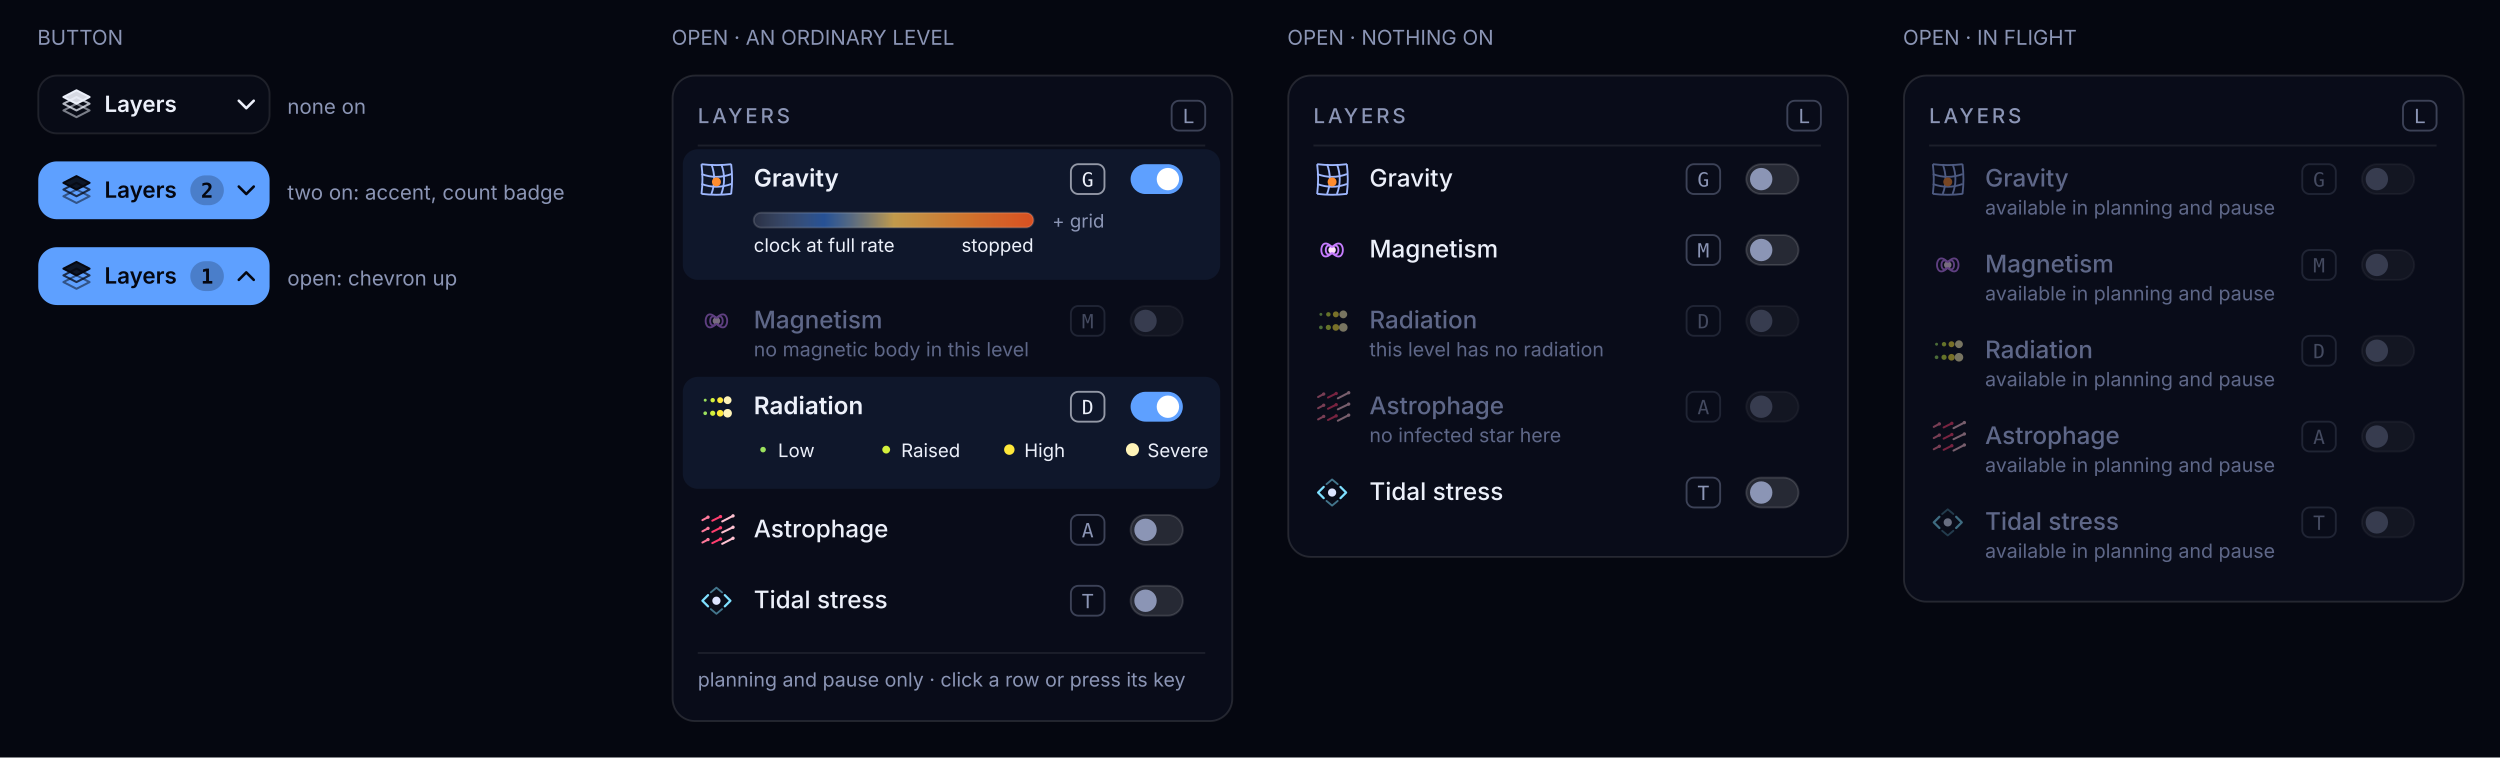
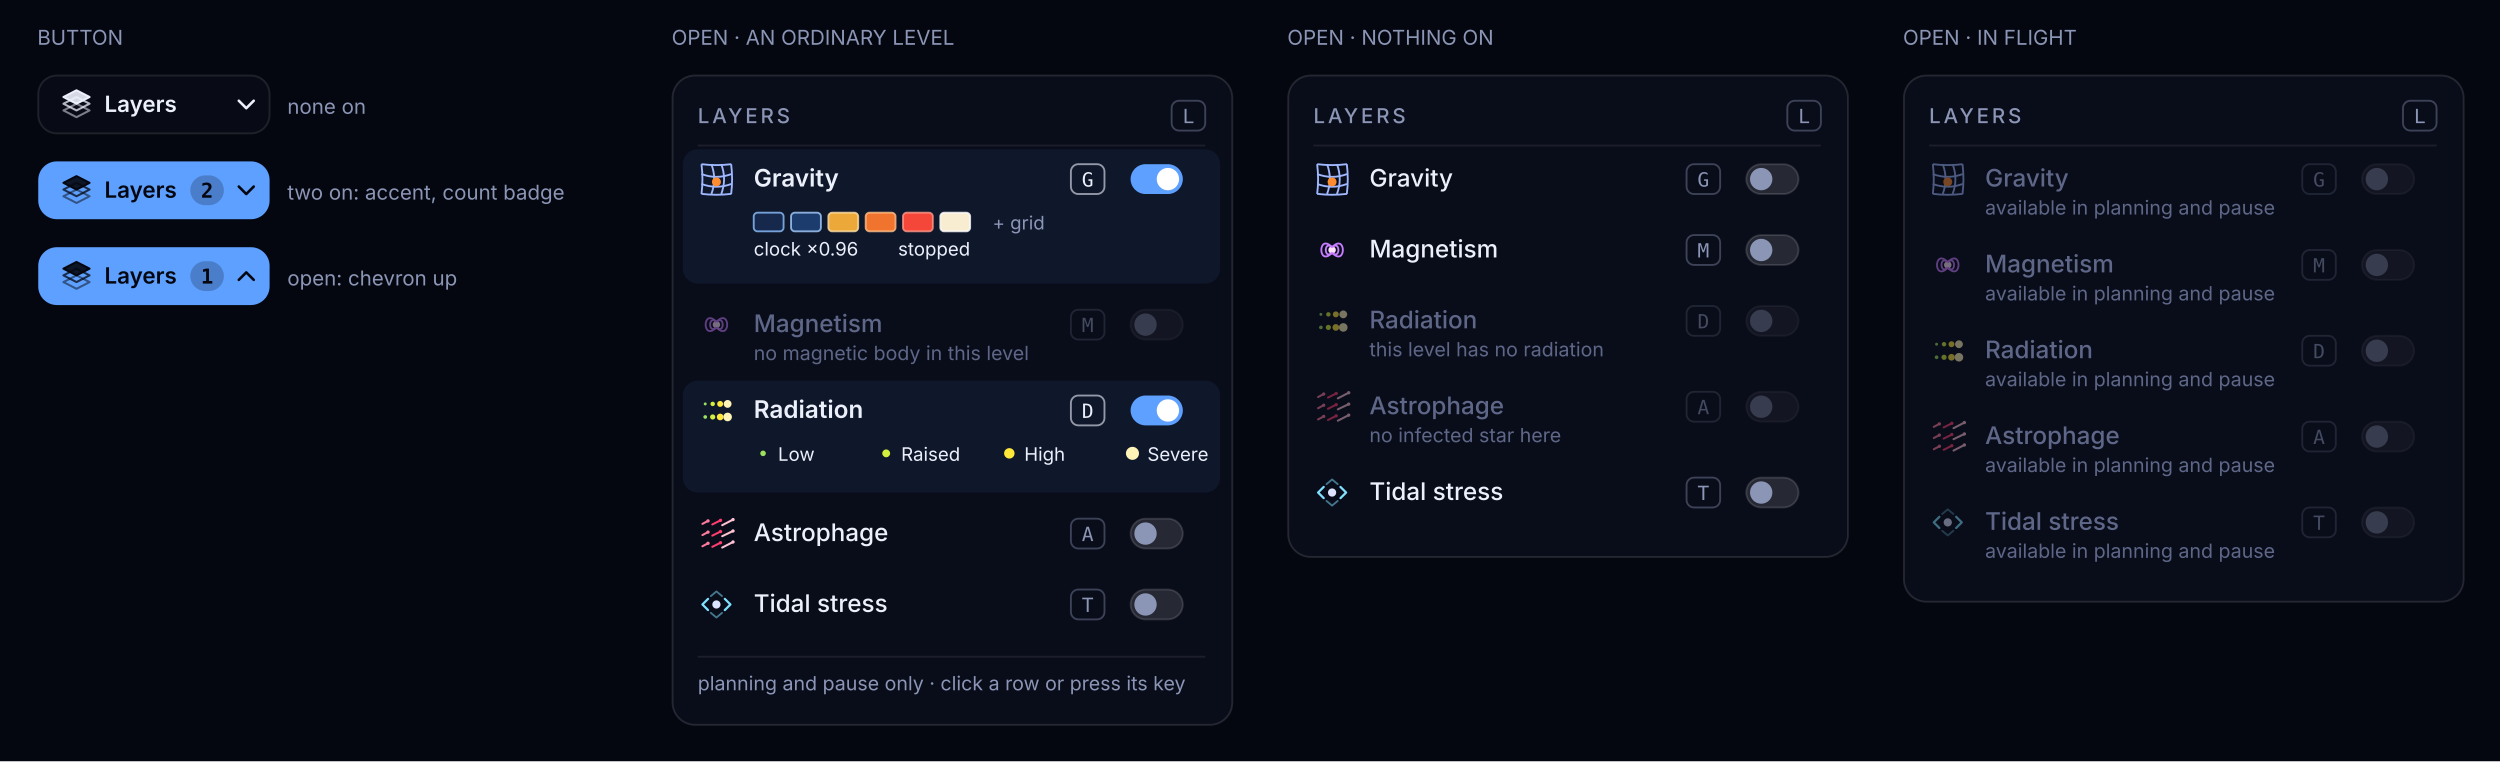
- <svg xmlns="http://www.w3.org/2000/svg" width="1340" height="406" viewBox="0 0 1340 406" font-family="-apple-system, 'Segoe UI', Inter, Roboto, 'Helvetica Neue', Arial, sans-serif">
-   <rect width="1340" height="406" fill="#050710" />
+ <svg xmlns="http://www.w3.org/2000/svg" width="1340" height="408" viewBox="0 0 1340 408" font-family="-apple-system, 'Segoe UI', Inter, Roboto, 'Helvetica Neue', Arial, sans-serif">
+   <rect width="1340" height="408" fill="#050710" />
  <g id="layersMenu">
    <text x="20" y="24" font-size="11" fill="#8B95B5" text-anchor="start">BUTTON</text>
    <g transform="translate(20 40)">
      <rect x="0.5" y="0.5" width="124" height="31" rx="10" fill="#0A0D1A" fill-opacity="0.72" stroke="#FFFFFF" stroke-opacity="0.1" />
      <path d="M14 12.0 l7 -3.6 l7 3.6 l-7 3.6 Z" fill="#ECF0FA" fill-opacity="0.9" stroke="#ECF0FA" stroke-width="1.1" stroke-linejoin="round" opacity="1.0" />
      <path d="M14 15.6 l7 -3.6 l7 3.6 l-7 3.6 Z" fill="none" fill-opacity="0" stroke="#ECF0FA" stroke-width="1.1" stroke-linejoin="round" opacity="0.75" />
      <path d="M14 19.2 l7 -3.6 l7 3.6 l-7 3.6 Z" fill="none" fill-opacity="0" stroke="#ECF0FA" stroke-width="1.1" stroke-linejoin="round" opacity="0.5" />
      <text x="36" y="20" font-size="12" font-weight="600" fill="#ECF0FA">Layers</text>
      <path d="M108 14 l4 4 l4 -4" transform="translate(0 0)" fill="none" stroke="#ECF0FA" stroke-width="1.4" stroke-linecap="round" stroke-linejoin="round" />
    </g>
    <text x="154" y="61" font-size="11" fill="#8B95B5" text-anchor="start">none on</text>
    <g transform="translate(20 86)">
      <rect x="0.5" y="0.5" width="124" height="31" rx="10" fill="#5EA0FF" fill-opacity="1" stroke="#FFFFFF" stroke-opacity="0" />
      <path d="M14 12.0 l7 -3.6 l7 3.6 l-7 3.6 Z" fill="#050710" fill-opacity="0.9" stroke="#050710" stroke-width="1.1" stroke-linejoin="round" opacity="1.0" />
      <path d="M14 15.6 l7 -3.6 l7 3.6 l-7 3.6 Z" fill="none" fill-opacity="0" stroke="#050710" stroke-width="1.1" stroke-linejoin="round" opacity="0.75" />
      <path d="M14 19.2 l7 -3.6 l7 3.6 l-7 3.6 Z" fill="none" fill-opacity="0" stroke="#050710" stroke-width="1.1" stroke-linejoin="round" opacity="0.5" />
      <text x="36" y="20" font-size="12" font-weight="600" fill="#050710">Layers</text>
      <rect x="82" y="8" width="18" height="16" rx="8" fill="#050710" fill-opacity="0.22" />
      <text x="91" y="20" text-anchor="middle" font-size="11" font-weight="600" fill="#050710" font-family="ui-monospace, 'SF Mono', Menlo, Consolas, monospace">2</text>
      <path d="M108 14 l4 4 l4 -4" transform="translate(0 0)" fill="none" stroke="#050710" stroke-width="1.4" stroke-linecap="round" stroke-linejoin="round" />
    </g>
    <text x="154" y="107" font-size="11" fill="#8B95B5" text-anchor="start">two on: accent, count badge</text>
    <g transform="translate(20 132)">
      <rect x="0.5" y="0.5" width="124" height="31" rx="10" fill="#5EA0FF" fill-opacity="1" stroke="#FFFFFF" stroke-opacity="0" />
      <path d="M14 12.0 l7 -3.6 l7 3.6 l-7 3.6 Z" fill="#050710" fill-opacity="0.9" stroke="#050710" stroke-width="1.1" stroke-linejoin="round" opacity="1.0" />
      <path d="M14 15.6 l7 -3.6 l7 3.6 l-7 3.6 Z" fill="none" fill-opacity="0" stroke="#050710" stroke-width="1.1" stroke-linejoin="round" opacity="0.75" />
      <path d="M14 19.2 l7 -3.6 l7 3.6 l-7 3.6 Z" fill="none" fill-opacity="0" stroke="#050710" stroke-width="1.1" stroke-linejoin="round" opacity="0.5" />
      <text x="36" y="20" font-size="12" font-weight="600" fill="#050710">Layers</text>
      <rect x="82" y="8" width="18" height="16" rx="8" fill="#050710" fill-opacity="0.22" />
      <text x="91" y="20" text-anchor="middle" font-size="11" font-weight="600" fill="#050710" font-family="ui-monospace, 'SF Mono', Menlo, Consolas, monospace">1</text>
      <path d="M108 14 l4 -4 l4 4" transform="translate(0 4)" fill="none" stroke="#050710" stroke-width="1.4" stroke-linecap="round" stroke-linejoin="round" />
    </g>
    <text x="154" y="153" font-size="11" fill="#8B95B5" text-anchor="start">open: chevron up</text>
    <text x="360" y="24" font-size="11" fill="#8B95B5" text-anchor="start">OPEN · AN ORDINARY LEVEL</text>
    <g transform="translate(360 40)">
-       <rect x="0.5" y="0.5" width="300" height="346" rx="12" fill="#0A0D1A" fill-opacity="0.9" stroke="#FFFFFF" stroke-opacity="0.12" />
+       <rect x="0.5" y="0.5" width="300" height="348" rx="12" fill="#0A0D1A" fill-opacity="0.9" stroke="#FFFFFF" stroke-opacity="0.12" />
      <text x="14" y="26" font-size="11" font-weight="500" letter-spacing="1.54" fill="#8B95B5">LAYERS</text>
      <rect x="268" y="14" width="18" height="16" rx="4" fill="none" stroke="#8B95B5" stroke-opacity="0.4" />
      <text x="277" y="26" text-anchor="middle" font-size="10.5" fill="#8B95B5" font-family="ui-monospace, 'SF Mono', Menlo, Consolas, monospace">L</text>
      <line x1="14" y1="38" x2="286" y2="38" stroke="#FFFFFF" stroke-opacity="0.08" />
-       <rect x="6" y="40" width="288" height="70" rx="8" fill="#5EA0FF" fill-opacity="0.08" />
+       <rect x="6" y="40" width="288" height="72" rx="8" fill="#5EA0FF" fill-opacity="0.08" />
      <g transform="translate(24 56)" opacity="1">
        <path d="M-8.0 -8 Q-7.0 0 -8.0 8" fill="none" stroke="#9FB8FF" stroke-width="1" />
        <path d="M-8 -8.0 Q0 -7.0 8 -8.0" fill="none" stroke="#9FB8FF" stroke-width="1" />
        <path d="M-2.7 -8 Q0.3 0 -2.7 8" fill="none" stroke="#9FB8FF" stroke-width="1" />
        <path d="M-8 -2.7 Q0 0.3 8 -2.7" fill="none" stroke="#9FB8FF" stroke-width="1" />
        <path d="M2.6 -8 Q5.6 0 2.6 8" fill="none" stroke="#9FB8FF" stroke-width="1" />
        <path d="M-8 2.6 Q0 5.6 8 2.6" fill="none" stroke="#9FB8FF" stroke-width="1" />
        <path d="M7.9 -8 Q8.9 0 7.9 8" fill="none" stroke="#9FB8FF" stroke-width="1" />
        <path d="M-8 7.9 Q0 8.9 8 7.9" fill="none" stroke="#9FB8FF" stroke-width="1" />
        <circle cx="0" cy="1.5" r="2.4" fill="#FF8C2E" />
      </g>
      <text x="44" y="60" font-size="13" font-weight="600" fill="#ECF0FA">Gravity</text>
      <rect x="214" y="48" width="18" height="16" rx="4" fill="none" stroke="#ECF0FA" stroke-opacity="0.6" />
      <text x="223" y="60" text-anchor="middle" font-size="10.5" fill="#ECF0FA" font-family="ui-monospace, 'SF Mono', Menlo, Consolas, monospace">G</text>
      <g opacity="1">
        <rect x="246" y="48" width="28" height="16" rx="8" fill="#5EA0FF" />
        <circle cx="266" cy="56" r="6" fill="#FFFFFF" />
      </g>
-       <defs>
-         <linearGradient id="lmRamp4474" x1="0" y1="0" x2="1" y2="0">
-           <stop offset="0.00" stop-color="#DCE4FF" stop-opacity="0.12" />
-           <stop offset="0.25" stop-color="#3D8BFF" stop-opacity="0.5" />
-           <stop offset="0.50" stop-color="#FFC857" stop-opacity="0.74" />
-           <stop offset="0.75" stop-color="#FF8C2E" stop-opacity="0.8" />
-           <stop offset="1.00" stop-color="#FF5A1F" stop-opacity="0.84" />
-         </linearGradient>
-       </defs>
-       <rect x="44" y="74" width="150" height="8" rx="4" fill="url(#lmRamp4474)" stroke="#FFFFFF" stroke-opacity="0.15" />
-       <text x="44" y="95" font-size="10" fill="#ECF0FA">clock at full rate</text>
-       <text x="194" y="95" text-anchor="end" font-size="10" fill="#ECF0FA">stopped</text>
-       <text x="204" y="82" font-size="10" fill="#8B95B5">+ grid</text>
-       <g transform="translate(24 132)" opacity="0.45">
+       <rect x="44" y="74" width="16" height="10" rx="2" fill="#3D8BFF" fill-opacity="0.16" stroke="#8FC2FF" stroke-opacity="0.8" />
+       <rect x="64" y="74" width="16" height="10" rx="2" fill="#3D8BFF" fill-opacity="0.32" stroke="#A8D0FF" stroke-opacity="0.8" />
+       <rect x="84" y="74" width="16" height="10" rx="2" fill="#FFB43A" fill-opacity="0.92" stroke="#FFE2A8" stroke-opacity="0.8" />
+       <rect x="104" y="74" width="16" height="10" rx="2" fill="#FF7A2E" fill-opacity="0.94" stroke="#FFC08A" stroke-opacity="0.8" />
+       <rect x="124" y="74" width="16" height="10" rx="2" fill="#FF4A3A" fill-opacity="0.95" stroke="#FF9A8A" stroke-opacity="0.8" />
+       <rect x="144" y="74" width="16" height="10" rx="2" fill="#FFF3D6" fill-opacity="0.97" stroke="#FFFFFF" stroke-opacity="0.8" />
+       <text x="172" y="83" font-size="10" fill="#8B95B5">+ grid</text>
+       <text x="44" y="97" font-size="10" fill="#ECF0FA">clock ×0.96</text>
+       <text x="160" y="97" text-anchor="end" font-size="10" fill="#ECF0FA">stopped</text>
+       <g transform="translate(24 134)" opacity="0.45">
        <circle r="2" fill="#FFE0FA" />
        <path d="M0 -1.5 C4.5 -5.5 4.5 5.5 0 1.5 M0 -1.5 C-4.5 -5.5 -4.5 5.5 0 1.5" fill="none" stroke="#C77DFF" stroke-width="1" />
        <path d="M0 -1.5 C7.7 -9.4 7.7 9.4 0 1.5 M0 -1.5 C-7.7 -9.4 -7.7 9.4 0 1.5" fill="none" stroke="#C77DFF" stroke-width="1" />
      </g>
-       <text x="44" y="136" font-size="13" font-weight="500" fill="#5E6788">Magnetism</text>
-       <g opacity="0.45">
-         <rect x="214" y="124" width="18" height="16" rx="4" fill="none" stroke="#8B95B5" stroke-opacity="0.4" />
-         <text x="223" y="136" text-anchor="middle" font-size="10.5" fill="#8B95B5" font-family="ui-monospace, 'SF Mono', Menlo, Consolas, monospace">M</text>
-       </g>
-       <g opacity="0.35">
-         <rect x="246" y="124" width="28" height="16" rx="8" fill="#FFFFFF" fill-opacity="0.12" stroke="#FFFFFF" stroke-opacity="0.14" />
-         <circle cx="254" cy="132" r="6" fill="#8B95B5" />
-       </g>
-       <text x="44" y="151" font-size="10.5" fill="#5E6788">no magnetic body in this level</text>
-       <rect x="6" y="162" width="288" height="60" rx="8" fill="#5EA0FF" fill-opacity="0.08" />
-       <g transform="translate(24 178)" opacity="1">
+       <text x="44" y="138" font-size="13" font-weight="500" fill="#5E6788">Magnetism</text>
+       <g opacity="0.45">
+         <rect x="214" y="126" width="18" height="16" rx="4" fill="none" stroke="#8B95B5" stroke-opacity="0.4" />
+         <text x="223" y="138" text-anchor="middle" font-size="10.5" fill="#8B95B5" font-family="ui-monospace, 'SF Mono', Menlo, Consolas, monospace">M</text>
+       </g>
+       <g opacity="0.35">
+         <rect x="246" y="126" width="28" height="16" rx="8" fill="#FFFFFF" fill-opacity="0.12" stroke="#FFFFFF" stroke-opacity="0.14" />
+         <circle cx="254" cy="134" r="6" fill="#8B95B5" />
+       </g>
+       <text x="44" y="153" font-size="10.5" fill="#5E6788">no magnetic body in this level</text>
+       <rect x="6" y="164" width="288" height="60" rx="8" fill="#5EA0FF" fill-opacity="0.08" />
+       <g transform="translate(24 180)" opacity="1">
        <circle cx="-6.0" cy="-3.5" r="0.8" fill="#9BE15D" />
        <circle cx="-6.0" cy="3.5" r="1.0" fill="#9BE15D" />
        <circle cx="-2.0" cy="-3.5" r="1.2" fill="#D4F03C" />
        <circle cx="-2.0" cy="3.5" r="1.4" fill="#D4F03C" />
        <circle cx="2.0" cy="-3.5" r="1.6" fill="#FFE83A" />
        <circle cx="2.0" cy="3.5" r="1.8" fill="#FFE83A" />
        <circle cx="6.0" cy="-3.5" r="2.1" fill="#FFF4B8" />
        <circle cx="6.0" cy="3.5" r="2.3" fill="#FFF4B8" />
      </g>
-       <text x="44" y="182" font-size="13" font-weight="600" fill="#ECF0FA">Radiation</text>
-       <rect x="214" y="170" width="18" height="16" rx="4" fill="none" stroke="#ECF0FA" stroke-opacity="0.6" />
-       <text x="223" y="182" text-anchor="middle" font-size="10.5" fill="#ECF0FA" font-family="ui-monospace, 'SF Mono', Menlo, Consolas, monospace">D</text>
-       <g opacity="1">
-         <rect x="246" y="170" width="28" height="16" rx="8" fill="#5EA0FF" />
-         <circle cx="266" cy="178" r="6" fill="#FFFFFF" />
-       </g>
-       <circle cx="49" cy="201" r="1.5" fill="#9BE15D" />
-       <text x="57" y="205" font-size="10" fill="#ECF0FA">Low</text>
-       <circle cx="115" cy="201" r="2.1" fill="#D4F03C" />
-       <text x="123" y="205" font-size="10" fill="#ECF0FA">Raised</text>
-       <circle cx="181" cy="201" r="2.8" fill="#FFE83A" />
-       <text x="189" y="205" font-size="10" fill="#ECF0FA">High</text>
-       <circle cx="247" cy="201" r="3.5" fill="#FFF4B8" />
-       <text x="255" y="205" font-size="10" fill="#ECF0FA">Severe</text>
-       <g transform="translate(24 244)" opacity="1">
+       <text x="44" y="184" font-size="13" font-weight="600" fill="#ECF0FA">Radiation</text>
+       <rect x="214" y="172" width="18" height="16" rx="4" fill="none" stroke="#ECF0FA" stroke-opacity="0.6" />
+       <text x="223" y="184" text-anchor="middle" font-size="10.5" fill="#ECF0FA" font-family="ui-monospace, 'SF Mono', Menlo, Consolas, monospace">D</text>
+       <g opacity="1">
+         <rect x="246" y="172" width="28" height="16" rx="8" fill="#5EA0FF" />
+         <circle cx="266" cy="180" r="6" fill="#FFFFFF" />
+       </g>
+       <circle cx="49" cy="203" r="1.5" fill="#9BE15D" />
+       <text x="57" y="207" font-size="10" fill="#ECF0FA">Low</text>
+       <circle cx="115" cy="203" r="2.1" fill="#D4F03C" />
+       <text x="123" y="207" font-size="10" fill="#ECF0FA">Raised</text>
+       <circle cx="181" cy="203" r="2.8" fill="#FFE83A" />
+       <text x="189" y="207" font-size="10" fill="#ECF0FA">High</text>
+       <circle cx="247" cy="203" r="3.5" fill="#FFF4B8" />
+       <text x="255" y="207" font-size="10" fill="#ECF0FA">Severe</text>
+       <g transform="translate(24 246)" opacity="1">
        <line x1="-7.5" y1="-5.2" x2="-4.5" y2="-6.8" stroke="#FF7A9C" stroke-width="1.1" stroke-linecap="round" />
        <circle cx="-4.5" cy="-6.8" r="0.9" fill="#FF7A9C" />
        <line x1="-7.5" y1="0.8" x2="-4.5" y2="-0.8" stroke="#FF7A9C" stroke-width="1.1" stroke-linecap="round" />
        <circle cx="-4.5" cy="-0.8" r="0.9" fill="#FF7A9C" />
        <line x1="-7.5" y1="6.8" x2="-4.5" y2="5.2" stroke="#FF7A9C" stroke-width="1.1" stroke-linecap="round" />
        <circle cx="-4.5" cy="5.2" r="0.9" fill="#FF7A9C" />
        <line x1="-2.2" y1="-4.9" x2="2.2" y2="-7.1" stroke="#FF3D6E" stroke-width="1.1" stroke-linecap="round" />
        <circle cx="2.2" cy="-7.1" r="0.9" fill="#FF3D6E" />
        <line x1="-2.2" y1="1.1" x2="2.2" y2="-1.1" stroke="#FF3D6E" stroke-width="1.1" stroke-linecap="round" />
        <circle cx="2.2" cy="-1.1" r="0.9" fill="#FF3D6E" />
        <line x1="-2.2" y1="7.1" x2="2.2" y2="4.9" stroke="#FF3D6E" stroke-width="1.1" stroke-linecap="round" />
        <circle cx="2.2" cy="4.9" r="0.9" fill="#FF3D6E" />
        <line x1="3.1" y1="-4.5" x2="8.9" y2="-7.5" stroke="#FFC2D2" stroke-width="1.1" stroke-linecap="round" />
        <circle cx="8.9" cy="-7.5" r="0.9" fill="#FFC2D2" />
        <line x1="3.1" y1="1.4" x2="8.9" y2="-1.4" stroke="#FFC2D2" stroke-width="1.1" stroke-linecap="round" />
        <circle cx="8.9" cy="-1.4" r="0.9" fill="#FFC2D2" />
        <line x1="3.1" y1="7.5" x2="8.9" y2="4.5" stroke="#FFC2D2" stroke-width="1.1" stroke-linecap="round" />
        <circle cx="8.9" cy="4.5" r="0.9" fill="#FFC2D2" />
      </g>
-       <text x="44" y="248" font-size="13" font-weight="500" fill="#ECF0FA">Astrophage</text>
-       <rect x="214" y="236" width="18" height="16" rx="4" fill="none" stroke="#8B95B5" stroke-opacity="0.4" />
-       <text x="223" y="248" text-anchor="middle" font-size="10.5" fill="#8B95B5" font-family="ui-monospace, 'SF Mono', Menlo, Consolas, monospace">A</text>
-       <g opacity="1">
-         <rect x="246" y="236" width="28" height="16" rx="8" fill="#FFFFFF" fill-opacity="0.12" stroke="#FFFFFF" stroke-opacity="0.14" />
-         <circle cx="254" cy="244" r="6" fill="#8B95B5" />
-       </g>
-       <g transform="translate(24 282)" opacity="1">
+       <text x="44" y="250" font-size="13" font-weight="500" fill="#ECF0FA">Astrophage</text>
+       <rect x="214" y="238" width="18" height="16" rx="4" fill="none" stroke="#8B95B5" stroke-opacity="0.4" />
+       <text x="223" y="250" text-anchor="middle" font-size="10.5" fill="#8B95B5" font-family="ui-monospace, 'SF Mono', Menlo, Consolas, monospace">A</text>
+       <g opacity="1">
+         <rect x="246" y="238" width="28" height="16" rx="8" fill="#FFFFFF" fill-opacity="0.12" stroke="#FFFFFF" stroke-opacity="0.14" />
+         <circle cx="254" cy="246" r="6" fill="#8B95B5" />
+       </g>
+       <g transform="translate(24 284)" opacity="1">
        <circle r="2.2" fill="#DCE4FF" />
        <path d="M-4.5 -3 L-7.5 0 L-4.5 3" fill="none" stroke="#7FE0FF" stroke-width="1.2" stroke-linecap="round" stroke-linejoin="round" />
        <path d="M-3 -4.5 L0 -7 L3 -4.5" fill="none" stroke="#7FE0FF" stroke-opacity="0.5" stroke-width="1" stroke-linecap="round" stroke-linejoin="round" />
        <path d="M4.5 -3 L7.5 0 L4.5 3" fill="none" stroke="#7FE0FF" stroke-width="1.2" stroke-linecap="round" stroke-linejoin="round" />
        <path d="M-3 4.5 L0 7 L3 4.5" fill="none" stroke="#7FE0FF" stroke-opacity="0.5" stroke-width="1" stroke-linecap="round" stroke-linejoin="round" />
      </g>
-       <text x="44" y="286" font-size="13" font-weight="500" fill="#ECF0FA">Tidal stress</text>
-       <rect x="214" y="274" width="18" height="16" rx="4" fill="none" stroke="#8B95B5" stroke-opacity="0.4" />
-       <text x="223" y="286" text-anchor="middle" font-size="10.5" fill="#8B95B5" font-family="ui-monospace, 'SF Mono', Menlo, Consolas, monospace">T</text>
-       <g opacity="1">
-         <rect x="246" y="274" width="28" height="16" rx="8" fill="#FFFFFF" fill-opacity="0.12" stroke="#FFFFFF" stroke-opacity="0.14" />
-         <circle cx="254" cy="282" r="6" fill="#8B95B5" />
-       </g>
-       <line x1="14" y1="310" x2="286" y2="310" stroke="#FFFFFF" stroke-opacity="0.08" />
-       <text x="14" y="328" font-size="10.5" fill="#8B95B5">planning and pause only · click a row or press its key</text>
+       <text x="44" y="288" font-size="13" font-weight="500" fill="#ECF0FA">Tidal stress</text>
+       <rect x="214" y="276" width="18" height="16" rx="4" fill="none" stroke="#8B95B5" stroke-opacity="0.4" />
+       <text x="223" y="288" text-anchor="middle" font-size="10.5" fill="#8B95B5" font-family="ui-monospace, 'SF Mono', Menlo, Consolas, monospace">T</text>
+       <g opacity="1">
+         <rect x="246" y="276" width="28" height="16" rx="8" fill="#FFFFFF" fill-opacity="0.12" stroke="#FFFFFF" stroke-opacity="0.14" />
+         <circle cx="254" cy="284" r="6" fill="#8B95B5" />
+       </g>
+       <line x1="14" y1="312" x2="286" y2="312" stroke="#FFFFFF" stroke-opacity="0.08" />
+       <text x="14" y="330" font-size="10.5" fill="#8B95B5">planning and pause only · click a row or press its key</text>
    </g>
    <text x="690" y="24" font-size="11" fill="#8B95B5" text-anchor="start">OPEN · NOTHING ON</text>
    <g transform="translate(690 40)">
      <rect x="0.5" y="0.5" width="300" height="258" rx="12" fill="#0A0D1A" fill-opacity="0.9" stroke="#FFFFFF" stroke-opacity="0.12" />
      <text x="14" y="26" font-size="11" font-weight="500" letter-spacing="1.54" fill="#8B95B5">LAYERS</text>
      <rect x="268" y="14" width="18" height="16" rx="4" fill="none" stroke="#8B95B5" stroke-opacity="0.4" />
      <text x="277" y="26" text-anchor="middle" font-size="10.5" fill="#8B95B5" font-family="ui-monospace, 'SF Mono', Menlo, Consolas, monospace">L</text>
      <line x1="14" y1="38" x2="286" y2="38" stroke="#FFFFFF" stroke-opacity="0.08" />
      <g transform="translate(24 56)" opacity="1">
        <path d="M-8.0 -8 Q-7.0 0 -8.0 8" fill="none" stroke="#9FB8FF" stroke-width="1" />
        <path d="M-8 -8.0 Q0 -7.0 8 -8.0" fill="none" stroke="#9FB8FF" stroke-width="1" />
        <path d="M-2.7 -8 Q0.3 0 -2.7 8" fill="none" stroke="#9FB8FF" stroke-width="1" />
        <path d="M-8 -2.7 Q0 0.3 8 -2.7" fill="none" stroke="#9FB8FF" stroke-width="1" />
        <path d="M2.6 -8 Q5.6 0 2.6 8" fill="none" stroke="#9FB8FF" stroke-width="1" />
        <path d="M-8 2.6 Q0 5.6 8 2.6" fill="none" stroke="#9FB8FF" stroke-width="1" />
        <path d="M7.9 -8 Q8.9 0 7.9 8" fill="none" stroke="#9FB8FF" stroke-width="1" />
        <path d="M-8 7.9 Q0 8.9 8 7.9" fill="none" stroke="#9FB8FF" stroke-width="1" />
        <circle cx="0" cy="1.5" r="2.4" fill="#FF8C2E" />
      </g>
      <text x="44" y="60" font-size="13" font-weight="500" fill="#ECF0FA">Gravity</text>
      <rect x="214" y="48" width="18" height="16" rx="4" fill="none" stroke="#8B95B5" stroke-opacity="0.4" />
      <text x="223" y="60" text-anchor="middle" font-size="10.5" fill="#8B95B5" font-family="ui-monospace, 'SF Mono', Menlo, Consolas, monospace">G</text>
      <g opacity="1">
        <rect x="246" y="48" width="28" height="16" rx="8" fill="#FFFFFF" fill-opacity="0.12" stroke="#FFFFFF" stroke-opacity="0.14" />
        <circle cx="254" cy="56" r="6" fill="#8B95B5" />
      </g>
      <g transform="translate(24 94)" opacity="1">
        <circle r="2" fill="#FFE0FA" />
        <path d="M0 -1.5 C4.5 -5.5 4.5 5.5 0 1.5 M0 -1.5 C-4.5 -5.5 -4.5 5.5 0 1.5" fill="none" stroke="#C77DFF" stroke-width="1" />
        <path d="M0 -1.5 C7.7 -9.4 7.7 9.4 0 1.5 M0 -1.5 C-7.7 -9.4 -7.7 9.4 0 1.5" fill="none" stroke="#C77DFF" stroke-width="1" />
      </g>
      <text x="44" y="98" font-size="13" font-weight="500" fill="#ECF0FA">Magnetism</text>
      <rect x="214" y="86" width="18" height="16" rx="4" fill="none" stroke="#8B95B5" stroke-opacity="0.4" />
      <text x="223" y="98" text-anchor="middle" font-size="10.5" fill="#8B95B5" font-family="ui-monospace, 'SF Mono', Menlo, Consolas, monospace">M</text>
      <g opacity="1">
        <rect x="246" y="86" width="28" height="16" rx="8" fill="#FFFFFF" fill-opacity="0.12" stroke="#FFFFFF" stroke-opacity="0.14" />
        <circle cx="254" cy="94" r="6" fill="#8B95B5" />
      </g>
      <g transform="translate(24 132)" opacity="0.45">
        <circle cx="-6.0" cy="-3.5" r="0.8" fill="#9BE15D" />
        <circle cx="-6.0" cy="3.5" r="1.0" fill="#9BE15D" />
        <circle cx="-2.0" cy="-3.5" r="1.2" fill="#D4F03C" />
        <circle cx="-2.0" cy="3.5" r="1.4" fill="#D4F03C" />
        <circle cx="2.0" cy="-3.5" r="1.6" fill="#FFE83A" />
        <circle cx="2.0" cy="3.5" r="1.8" fill="#FFE83A" />
        <circle cx="6.0" cy="-3.5" r="2.1" fill="#FFF4B8" />
        <circle cx="6.0" cy="3.5" r="2.3" fill="#FFF4B8" />
      </g>
      <text x="44" y="136" font-size="13" font-weight="500" fill="#5E6788">Radiation</text>
      <g opacity="0.45">
        <rect x="214" y="124" width="18" height="16" rx="4" fill="none" stroke="#8B95B5" stroke-opacity="0.4" />
        <text x="223" y="136" text-anchor="middle" font-size="10.5" fill="#8B95B5" font-family="ui-monospace, 'SF Mono', Menlo, Consolas, monospace">D</text>
      </g>
      <g opacity="0.35">
        <rect x="246" y="124" width="28" height="16" rx="8" fill="#FFFFFF" fill-opacity="0.12" stroke="#FFFFFF" stroke-opacity="0.14" />
        <circle cx="254" cy="132" r="6" fill="#8B95B5" />
      </g>
      <text x="44" y="151" font-size="10.5" fill="#5E6788">this level has no radiation</text>
      <g transform="translate(24 178)" opacity="0.45">
        <line x1="-7.5" y1="-5.2" x2="-4.5" y2="-6.8" stroke="#FF7A9C" stroke-width="1.1" stroke-linecap="round" />
        <circle cx="-4.5" cy="-6.8" r="0.9" fill="#FF7A9C" />
        <line x1="-7.5" y1="0.8" x2="-4.5" y2="-0.8" stroke="#FF7A9C" stroke-width="1.1" stroke-linecap="round" />
        <circle cx="-4.5" cy="-0.8" r="0.9" fill="#FF7A9C" />
        <line x1="-7.5" y1="6.8" x2="-4.5" y2="5.2" stroke="#FF7A9C" stroke-width="1.1" stroke-linecap="round" />
        <circle cx="-4.5" cy="5.2" r="0.9" fill="#FF7A9C" />
        <line x1="-2.2" y1="-4.9" x2="2.2" y2="-7.1" stroke="#FF3D6E" stroke-width="1.1" stroke-linecap="round" />
        <circle cx="2.2" cy="-7.1" r="0.9" fill="#FF3D6E" />
        <line x1="-2.2" y1="1.1" x2="2.2" y2="-1.1" stroke="#FF3D6E" stroke-width="1.1" stroke-linecap="round" />
        <circle cx="2.2" cy="-1.1" r="0.9" fill="#FF3D6E" />
        <line x1="-2.2" y1="7.1" x2="2.2" y2="4.9" stroke="#FF3D6E" stroke-width="1.1" stroke-linecap="round" />
        <circle cx="2.2" cy="4.9" r="0.9" fill="#FF3D6E" />
        <line x1="3.1" y1="-4.5" x2="8.9" y2="-7.5" stroke="#FFC2D2" stroke-width="1.1" stroke-linecap="round" />
        <circle cx="8.9" cy="-7.5" r="0.9" fill="#FFC2D2" />
        <line x1="3.1" y1="1.4" x2="8.9" y2="-1.4" stroke="#FFC2D2" stroke-width="1.1" stroke-linecap="round" />
        <circle cx="8.9" cy="-1.4" r="0.9" fill="#FFC2D2" />
        <line x1="3.1" y1="7.5" x2="8.9" y2="4.5" stroke="#FFC2D2" stroke-width="1.1" stroke-linecap="round" />
        <circle cx="8.9" cy="4.5" r="0.9" fill="#FFC2D2" />
      </g>
      <text x="44" y="182" font-size="13" font-weight="500" fill="#5E6788">Astrophage</text>
      <g opacity="0.45">
        <rect x="214" y="170" width="18" height="16" rx="4" fill="none" stroke="#8B95B5" stroke-opacity="0.4" />
        <text x="223" y="182" text-anchor="middle" font-size="10.5" fill="#8B95B5" font-family="ui-monospace, 'SF Mono', Menlo, Consolas, monospace">A</text>
      </g>
      <g opacity="0.35">
        <rect x="246" y="170" width="28" height="16" rx="8" fill="#FFFFFF" fill-opacity="0.12" stroke="#FFFFFF" stroke-opacity="0.14" />
        <circle cx="254" cy="178" r="6" fill="#8B95B5" />
      </g>
      <text x="44" y="197" font-size="10.5" fill="#5E6788">no infected star here</text>
      <g transform="translate(24 224)" opacity="1">
        <circle r="2.2" fill="#DCE4FF" />
        <path d="M-4.5 -3 L-7.5 0 L-4.5 3" fill="none" stroke="#7FE0FF" stroke-width="1.2" stroke-linecap="round" stroke-linejoin="round" />
        <path d="M-3 -4.5 L0 -7 L3 -4.5" fill="none" stroke="#7FE0FF" stroke-opacity="0.5" stroke-width="1" stroke-linecap="round" stroke-linejoin="round" />
        <path d="M4.5 -3 L7.5 0 L4.5 3" fill="none" stroke="#7FE0FF" stroke-width="1.2" stroke-linecap="round" stroke-linejoin="round" />
        <path d="M-3 4.5 L0 7 L3 4.5" fill="none" stroke="#7FE0FF" stroke-opacity="0.5" stroke-width="1" stroke-linecap="round" stroke-linejoin="round" />
      </g>
      <text x="44" y="228" font-size="13" font-weight="500" fill="#ECF0FA">Tidal stress</text>
      <rect x="214" y="216" width="18" height="16" rx="4" fill="none" stroke="#8B95B5" stroke-opacity="0.4" />
      <text x="223" y="228" text-anchor="middle" font-size="10.5" fill="#8B95B5" font-family="ui-monospace, 'SF Mono', Menlo, Consolas, monospace">T</text>
      <g opacity="1">
        <rect x="246" y="216" width="28" height="16" rx="8" fill="#FFFFFF" fill-opacity="0.12" stroke="#FFFFFF" stroke-opacity="0.14" />
        <circle cx="254" cy="224" r="6" fill="#8B95B5" />
      </g>
    </g>
    <text x="1020" y="24" font-size="11" fill="#8B95B5" text-anchor="start">OPEN · IN FLIGHT</text>
    <g transform="translate(1020 40)">
      <rect x="0.5" y="0.5" width="300" height="282" rx="12" fill="#0A0D1A" fill-opacity="0.9" stroke="#FFFFFF" stroke-opacity="0.12" />
      <text x="14" y="26" font-size="11" font-weight="500" letter-spacing="1.54" fill="#8B95B5">LAYERS</text>
      <rect x="268" y="14" width="18" height="16" rx="4" fill="none" stroke="#8B95B5" stroke-opacity="0.4" />
      <text x="277" y="26" text-anchor="middle" font-size="10.5" fill="#8B95B5" font-family="ui-monospace, 'SF Mono', Menlo, Consolas, monospace">L</text>
      <line x1="14" y1="38" x2="286" y2="38" stroke="#FFFFFF" stroke-opacity="0.08" />
      <g transform="translate(24 56)" opacity="0.45">
        <path d="M-8.0 -8 Q-7.0 0 -8.0 8" fill="none" stroke="#9FB8FF" stroke-width="1" />
        <path d="M-8 -8.0 Q0 -7.0 8 -8.0" fill="none" stroke="#9FB8FF" stroke-width="1" />
        <path d="M-2.7 -8 Q0.3 0 -2.7 8" fill="none" stroke="#9FB8FF" stroke-width="1" />
        <path d="M-8 -2.7 Q0 0.3 8 -2.7" fill="none" stroke="#9FB8FF" stroke-width="1" />
        <path d="M2.6 -8 Q5.6 0 2.6 8" fill="none" stroke="#9FB8FF" stroke-width="1" />
        <path d="M-8 2.6 Q0 5.6 8 2.6" fill="none" stroke="#9FB8FF" stroke-width="1" />
        <path d="M7.9 -8 Q8.9 0 7.9 8" fill="none" stroke="#9FB8FF" stroke-width="1" />
        <path d="M-8 7.9 Q0 8.9 8 7.9" fill="none" stroke="#9FB8FF" stroke-width="1" />
        <circle cx="0" cy="1.5" r="2.4" fill="#FF8C2E" />
      </g>
      <text x="44" y="60" font-size="13" font-weight="500" fill="#5E6788">Gravity</text>
      <g opacity="0.45">
        <rect x="214" y="48" width="18" height="16" rx="4" fill="none" stroke="#8B95B5" stroke-opacity="0.4" />
        <text x="223" y="60" text-anchor="middle" font-size="10.5" fill="#8B95B5" font-family="ui-monospace, 'SF Mono', Menlo, Consolas, monospace">G</text>
      </g>
      <g opacity="0.35">
        <rect x="246" y="48" width="28" height="16" rx="8" fill="#FFFFFF" fill-opacity="0.12" stroke="#FFFFFF" stroke-opacity="0.14" />
        <circle cx="254" cy="56" r="6" fill="#8B95B5" />
      </g>
      <text x="44" y="75" font-size="10.5" fill="#5E6788">available in planning and pause</text>
      <g transform="translate(24 102)" opacity="0.45">
        <circle r="2" fill="#FFE0FA" />
        <path d="M0 -1.5 C4.5 -5.5 4.5 5.5 0 1.5 M0 -1.5 C-4.5 -5.5 -4.5 5.5 0 1.5" fill="none" stroke="#C77DFF" stroke-width="1" />
        <path d="M0 -1.5 C7.7 -9.4 7.7 9.4 0 1.5 M0 -1.5 C-7.7 -9.4 -7.7 9.4 0 1.5" fill="none" stroke="#C77DFF" stroke-width="1" />
      </g>
      <text x="44" y="106" font-size="13" font-weight="500" fill="#5E6788">Magnetism</text>
      <g opacity="0.45">
        <rect x="214" y="94" width="18" height="16" rx="4" fill="none" stroke="#8B95B5" stroke-opacity="0.4" />
        <text x="223" y="106" text-anchor="middle" font-size="10.5" fill="#8B95B5" font-family="ui-monospace, 'SF Mono', Menlo, Consolas, monospace">M</text>
      </g>
      <g opacity="0.35">
        <rect x="246" y="94" width="28" height="16" rx="8" fill="#FFFFFF" fill-opacity="0.12" stroke="#FFFFFF" stroke-opacity="0.14" />
        <circle cx="254" cy="102" r="6" fill="#8B95B5" />
      </g>
      <text x="44" y="121" font-size="10.5" fill="#5E6788">available in planning and pause</text>
      <g transform="translate(24 148)" opacity="0.45">
        <circle cx="-6.0" cy="-3.5" r="0.8" fill="#9BE15D" />
        <circle cx="-6.0" cy="3.5" r="1.0" fill="#9BE15D" />
        <circle cx="-2.0" cy="-3.5" r="1.2" fill="#D4F03C" />
        <circle cx="-2.0" cy="3.5" r="1.4" fill="#D4F03C" />
        <circle cx="2.0" cy="-3.5" r="1.6" fill="#FFE83A" />
        <circle cx="2.0" cy="3.5" r="1.8" fill="#FFE83A" />
        <circle cx="6.0" cy="-3.5" r="2.1" fill="#FFF4B8" />
        <circle cx="6.0" cy="3.5" r="2.3" fill="#FFF4B8" />
      </g>
      <text x="44" y="152" font-size="13" font-weight="500" fill="#5E6788">Radiation</text>
      <g opacity="0.45">
        <rect x="214" y="140" width="18" height="16" rx="4" fill="none" stroke="#8B95B5" stroke-opacity="0.4" />
        <text x="223" y="152" text-anchor="middle" font-size="10.5" fill="#8B95B5" font-family="ui-monospace, 'SF Mono', Menlo, Consolas, monospace">D</text>
      </g>
      <g opacity="0.35">
        <rect x="246" y="140" width="28" height="16" rx="8" fill="#FFFFFF" fill-opacity="0.12" stroke="#FFFFFF" stroke-opacity="0.14" />
        <circle cx="254" cy="148" r="6" fill="#8B95B5" />
      </g>
      <text x="44" y="167" font-size="10.5" fill="#5E6788">available in planning and pause</text>
      <g transform="translate(24 194)" opacity="0.45">
        <line x1="-7.5" y1="-5.2" x2="-4.5" y2="-6.8" stroke="#FF7A9C" stroke-width="1.1" stroke-linecap="round" />
        <circle cx="-4.5" cy="-6.8" r="0.9" fill="#FF7A9C" />
        <line x1="-7.5" y1="0.8" x2="-4.5" y2="-0.8" stroke="#FF7A9C" stroke-width="1.1" stroke-linecap="round" />
        <circle cx="-4.5" cy="-0.8" r="0.9" fill="#FF7A9C" />
        <line x1="-7.5" y1="6.8" x2="-4.5" y2="5.2" stroke="#FF7A9C" stroke-width="1.1" stroke-linecap="round" />
        <circle cx="-4.5" cy="5.2" r="0.9" fill="#FF7A9C" />
        <line x1="-2.2" y1="-4.9" x2="2.2" y2="-7.1" stroke="#FF3D6E" stroke-width="1.1" stroke-linecap="round" />
        <circle cx="2.2" cy="-7.1" r="0.9" fill="#FF3D6E" />
        <line x1="-2.2" y1="1.1" x2="2.2" y2="-1.1" stroke="#FF3D6E" stroke-width="1.1" stroke-linecap="round" />
        <circle cx="2.2" cy="-1.1" r="0.9" fill="#FF3D6E" />
        <line x1="-2.2" y1="7.1" x2="2.2" y2="4.9" stroke="#FF3D6E" stroke-width="1.1" stroke-linecap="round" />
        <circle cx="2.2" cy="4.9" r="0.9" fill="#FF3D6E" />
        <line x1="3.1" y1="-4.5" x2="8.9" y2="-7.5" stroke="#FFC2D2" stroke-width="1.1" stroke-linecap="round" />
        <circle cx="8.9" cy="-7.5" r="0.9" fill="#FFC2D2" />
        <line x1="3.1" y1="1.4" x2="8.9" y2="-1.4" stroke="#FFC2D2" stroke-width="1.1" stroke-linecap="round" />
        <circle cx="8.9" cy="-1.4" r="0.9" fill="#FFC2D2" />
        <line x1="3.1" y1="7.5" x2="8.9" y2="4.5" stroke="#FFC2D2" stroke-width="1.1" stroke-linecap="round" />
        <circle cx="8.9" cy="4.5" r="0.9" fill="#FFC2D2" />
      </g>
      <text x="44" y="198" font-size="13" font-weight="500" fill="#5E6788">Astrophage</text>
      <g opacity="0.45">
        <rect x="214" y="186" width="18" height="16" rx="4" fill="none" stroke="#8B95B5" stroke-opacity="0.4" />
        <text x="223" y="198" text-anchor="middle" font-size="10.5" fill="#8B95B5" font-family="ui-monospace, 'SF Mono', Menlo, Consolas, monospace">A</text>
      </g>
      <g opacity="0.35">
        <rect x="246" y="186" width="28" height="16" rx="8" fill="#FFFFFF" fill-opacity="0.12" stroke="#FFFFFF" stroke-opacity="0.14" />
        <circle cx="254" cy="194" r="6" fill="#8B95B5" />
      </g>
      <text x="44" y="213" font-size="10.5" fill="#5E6788">available in planning and pause</text>
      <g transform="translate(24 240)" opacity="0.45">
        <circle r="2.2" fill="#DCE4FF" />
        <path d="M-4.5 -3 L-7.5 0 L-4.5 3" fill="none" stroke="#7FE0FF" stroke-width="1.2" stroke-linecap="round" stroke-linejoin="round" />
        <path d="M-3 -4.5 L0 -7 L3 -4.5" fill="none" stroke="#7FE0FF" stroke-opacity="0.5" stroke-width="1" stroke-linecap="round" stroke-linejoin="round" />
        <path d="M4.5 -3 L7.5 0 L4.5 3" fill="none" stroke="#7FE0FF" stroke-width="1.2" stroke-linecap="round" stroke-linejoin="round" />
        <path d="M-3 4.5 L0 7 L3 4.5" fill="none" stroke="#7FE0FF" stroke-opacity="0.5" stroke-width="1" stroke-linecap="round" stroke-linejoin="round" />
      </g>
      <text x="44" y="244" font-size="13" font-weight="500" fill="#5E6788">Tidal stress</text>
      <g opacity="0.45">
        <rect x="214" y="232" width="18" height="16" rx="4" fill="none" stroke="#8B95B5" stroke-opacity="0.4" />
        <text x="223" y="244" text-anchor="middle" font-size="10.5" fill="#8B95B5" font-family="ui-monospace, 'SF Mono', Menlo, Consolas, monospace">T</text>
      </g>
      <g opacity="0.35">
        <rect x="246" y="232" width="28" height="16" rx="8" fill="#FFFFFF" fill-opacity="0.12" stroke="#FFFFFF" stroke-opacity="0.14" />
        <circle cx="254" cy="240" r="6" fill="#8B95B5" />
      </g>
      <text x="44" y="259" font-size="10.5" fill="#5E6788">available in planning and pause</text>
    </g>
  </g>
</svg>
